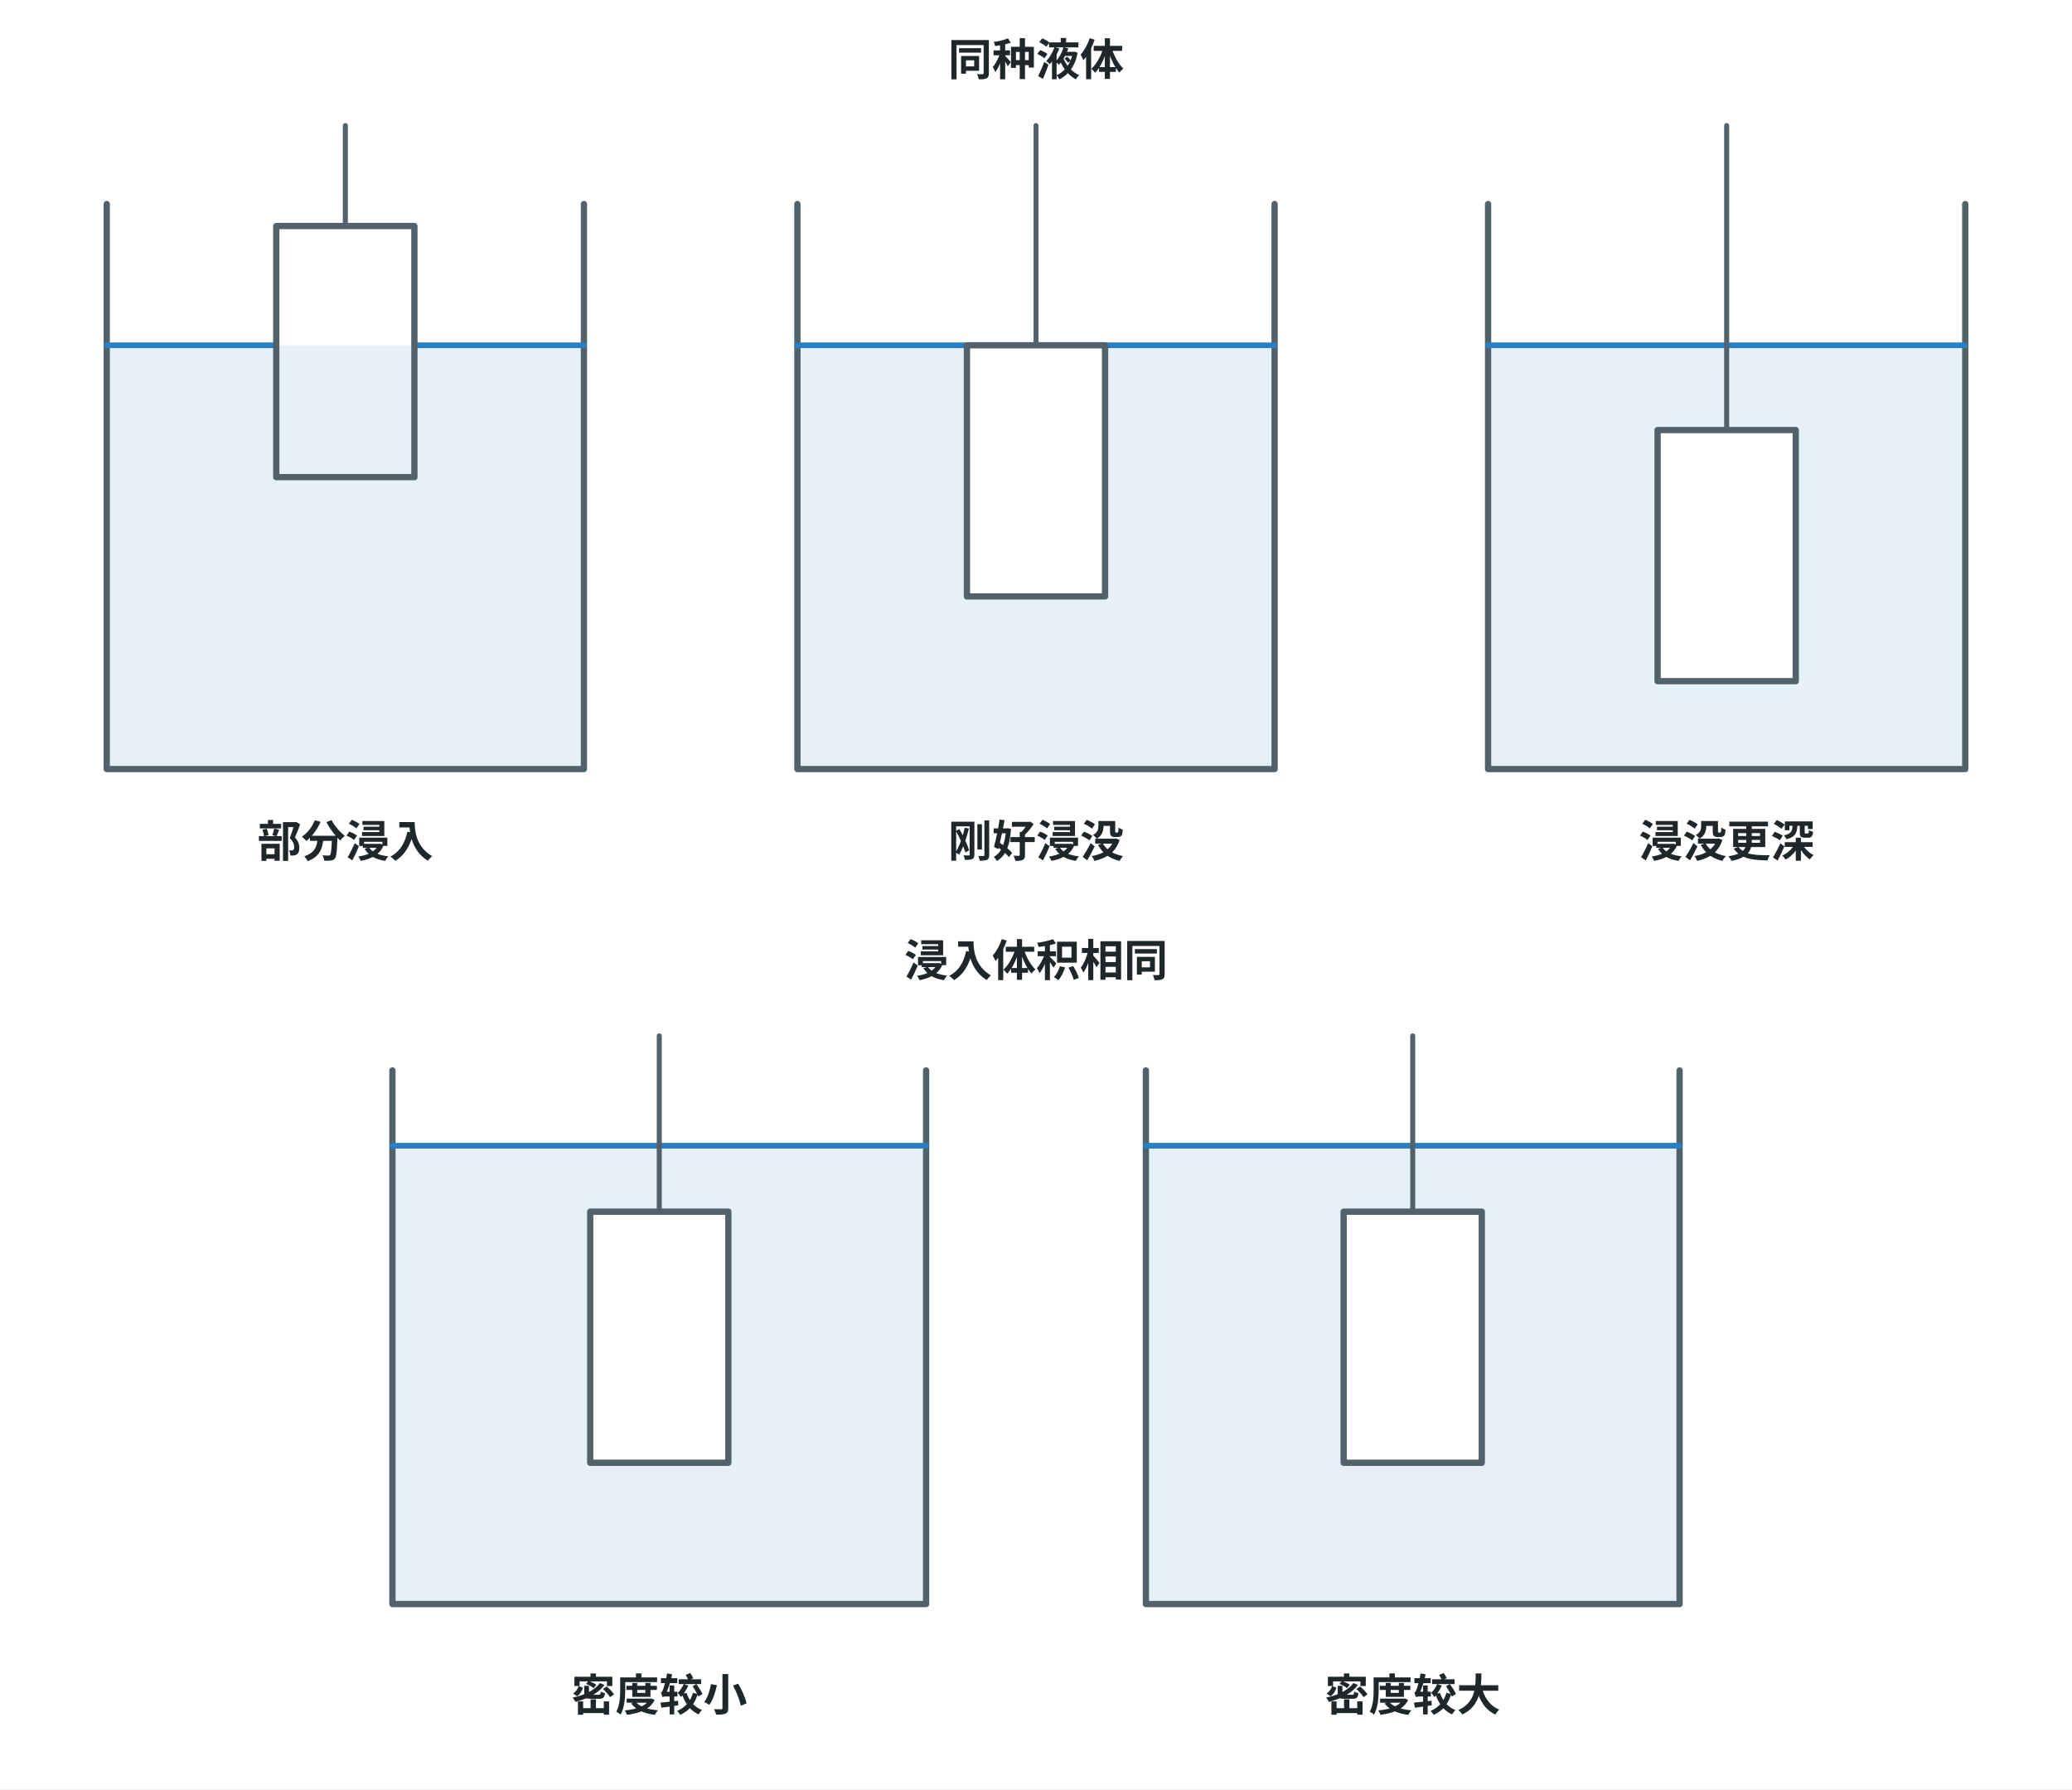
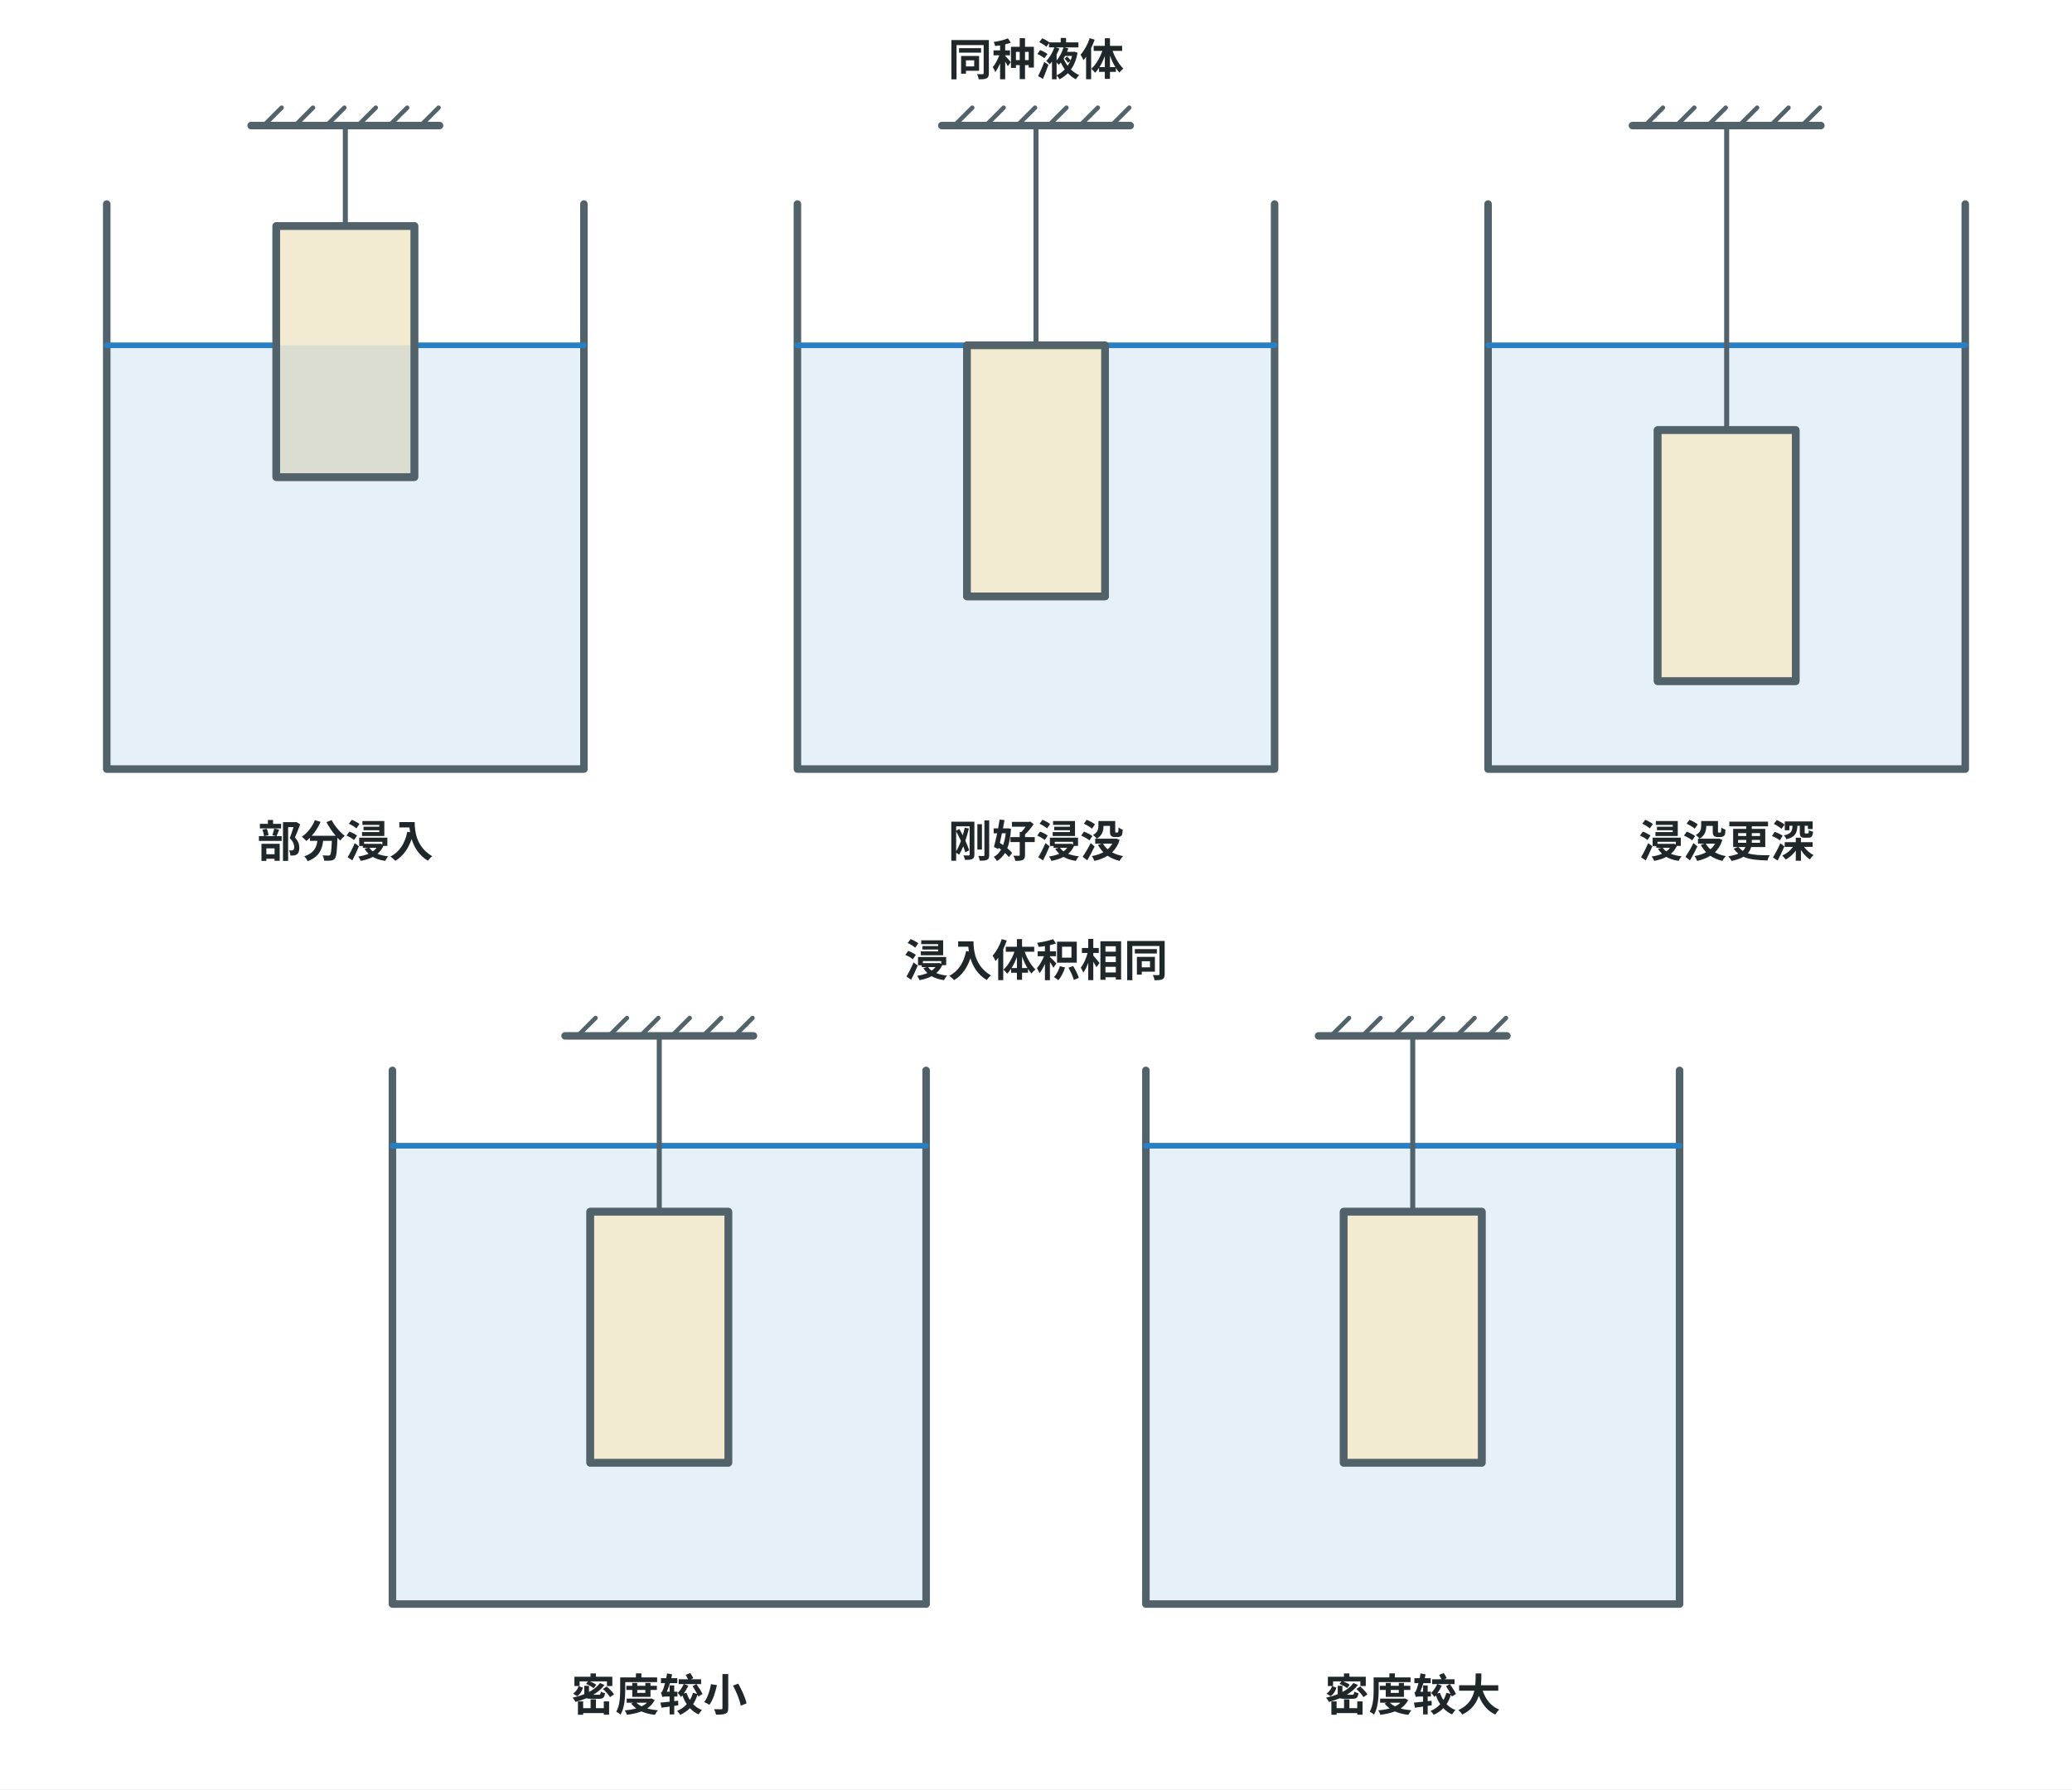
<svg xmlns="http://www.w3.org/2000/svg" viewBox="0 0 660 570" fill="none" stroke-linecap="round" stroke-linejoin="round" role="img" aria-labelledby="opt-a-buoyancy-factor-comparisons-t opt-a-buoyancy-factor-comparisons-d">
  <style>.opt-a-buoyancy-factor-comparisons-lb{font:600 14px -apple-system,"PingFang SC",sans-serif;stroke:none}.opt-a-buoyancy-factor-comparisons-sy{font:italic 18px "Times New Roman",Times,serif;stroke:none}</style>
  <rect width="660" height="570" fill="#fff" stroke="none" />
  <text class="opt-a-buoyancy-factor-comparisons-lb" x="330" y="24" text-anchor="middle" style="fill:#20272b;font-size:14px;font-weight:600">同种液体</text>
+   <path d="M84 40L89.7 34.3" stroke="#52626a" stroke-width="1.4" stroke-linecap="round" />
+   <path d="M94 40L99.7 34.3" stroke="#52626a" stroke-width="1.4" stroke-linecap="round" />
+   <path d="M104 40L109.7 34.3" stroke="#52626a" stroke-width="1.4" stroke-linecap="round" />
+   <path d="M114 40L119.7 34.3" stroke="#52626a" stroke-width="1.4" stroke-linecap="round" />
+   <path d="M124 40L129.7 34.3" stroke="#52626a" stroke-width="1.4" stroke-linecap="round" />
+   <path d="M134 40L139.7 34.3" stroke="#52626a" stroke-width="1.4" stroke-linecap="round" />
+   <path d="M80 40L140 40" stroke="#52626a" stroke-width="2.4" stroke-linecap="round" />
  <rect x="34" y="110" width="152" height="135" fill="#287fc4" fill-opacity="0.12" stroke="none" />
-   <path d="M34 65L34 245L186 245L186 65" stroke="#52626a" stroke-width="2" fill="none" stroke-linejoin="round" />
+   <path d="M34 65L34 245L186 245L186 65" stroke="#52626a" stroke-width="2.4" fill="none" stroke-linejoin="round" />
  <path d="M34 110L186 110" stroke="#287fc4" stroke-width="1.8" stroke-linecap="round" />
  <path d="M110 40L110 72" stroke="#52626a" stroke-width="1.6" stroke-linecap="round" />
-   <rect x="88" y="72" width="44" height="80" rx="0" fill="#fff" stroke="#52626a" stroke-width="2" />
+   <rect x="88" y="72" width="44" height="80" rx="0" fill="#fff" stroke="#52626a" stroke-width="2.4" />
+   <rect x="88" y="72" width="44" height="80" fill="#bf8d08" fill-opacity="0.18" stroke="none" />
+   <rect x="88" y="72" width="44" height="80" rx="0" fill="none" stroke="#52626a" stroke-width="2.4" />
  <rect x="89" y="110" width="42" height="41" fill="#287fc4" fill-opacity="0.12" stroke="none" />
  <text class="opt-a-buoyancy-factor-comparisons-lb" x="110" y="273" text-anchor="middle" style="fill:#20272b;font-size:14px;font-weight:600">部分浸入</text>
+   <path d="M304 40L309.7 34.3" stroke="#52626a" stroke-width="1.4" stroke-linecap="round" />
+   <path d="M314 40L319.7 34.3" stroke="#52626a" stroke-width="1.4" stroke-linecap="round" />
+   <path d="M324 40L329.7 34.3" stroke="#52626a" stroke-width="1.4" stroke-linecap="round" />
+   <path d="M334 40L339.7 34.3" stroke="#52626a" stroke-width="1.4" stroke-linecap="round" />
+   <path d="M344 40L349.7 34.3" stroke="#52626a" stroke-width="1.4" stroke-linecap="round" />
+   <path d="M354 40L359.7 34.3" stroke="#52626a" stroke-width="1.4" stroke-linecap="round" />
+   <path d="M300 40L360 40" stroke="#52626a" stroke-width="2.4" stroke-linecap="round" />
  <rect x="254" y="110" width="152" height="135" fill="#287fc4" fill-opacity="0.12" stroke="none" />
-   <path d="M254 65L254 245L406 245L406 65" stroke="#52626a" stroke-width="2" fill="none" stroke-linejoin="round" />
+   <path d="M254 65L254 245L406 245L406 65" stroke="#52626a" stroke-width="2.4" fill="none" stroke-linejoin="round" />
  <path d="M254 110L406 110" stroke="#287fc4" stroke-width="1.8" stroke-linecap="round" />
  <path d="M330 40L330 110" stroke="#52626a" stroke-width="1.6" stroke-linecap="round" />
-   <rect x="308" y="110" width="44" height="80" rx="0" fill="#fff" stroke="#52626a" stroke-width="2" />
+   <rect x="308" y="110" width="44" height="80" rx="0" fill="#fff" stroke="#52626a" stroke-width="2.4" />
+   <rect x="308" y="110" width="44" height="80" fill="#bf8d08" fill-opacity="0.18" stroke="none" />
+   <rect x="308" y="110" width="44" height="80" rx="0" fill="none" stroke="#52626a" stroke-width="2.4" />
  <text class="opt-a-buoyancy-factor-comparisons-lb" x="330" y="273" text-anchor="middle" style="fill:#20272b;font-size:14px;font-weight:600">刚好浸没</text>
+   <path d="M524 40L529.7 34.3" stroke="#52626a" stroke-width="1.4" stroke-linecap="round" />
+   <path d="M534 40L539.7 34.3" stroke="#52626a" stroke-width="1.4" stroke-linecap="round" />
+   <path d="M544 40L549.7 34.3" stroke="#52626a" stroke-width="1.4" stroke-linecap="round" />
+   <path d="M554 40L559.7 34.3" stroke="#52626a" stroke-width="1.4" stroke-linecap="round" />
+   <path d="M564 40L569.7 34.3" stroke="#52626a" stroke-width="1.4" stroke-linecap="round" />
+   <path d="M574 40L579.7 34.3" stroke="#52626a" stroke-width="1.4" stroke-linecap="round" />
+   <path d="M520 40L580 40" stroke="#52626a" stroke-width="2.4" stroke-linecap="round" />
  <rect x="474" y="110" width="152" height="135" fill="#287fc4" fill-opacity="0.12" stroke="none" />
-   <path d="M474 65L474 245L626 245L626 65" stroke="#52626a" stroke-width="2" fill="none" stroke-linejoin="round" />
+   <path d="M474 65L474 245L626 245L626 65" stroke="#52626a" stroke-width="2.4" fill="none" stroke-linejoin="round" />
  <path d="M474 110L626 110" stroke="#287fc4" stroke-width="1.8" stroke-linecap="round" />
  <path d="M550 40L550 137" stroke="#52626a" stroke-width="1.6" stroke-linecap="round" />
-   <rect x="528" y="137" width="44" height="80" rx="0" fill="#fff" stroke="#52626a" stroke-width="2" />
+   <rect x="528" y="137" width="44" height="80" rx="0" fill="#fff" stroke="#52626a" stroke-width="2.4" />
+   <rect x="528" y="137" width="44" height="80" fill="#bf8d08" fill-opacity="0.18" stroke="none" />
+   <rect x="528" y="137" width="44" height="80" rx="0" fill="none" stroke="#52626a" stroke-width="2.4" />
  <text class="opt-a-buoyancy-factor-comparisons-lb" x="550" y="273" text-anchor="middle" style="fill:#20272b;font-size:14px;font-weight:600">浸没更深</text>
  <text class="opt-a-buoyancy-factor-comparisons-lb" x="330" y="311" text-anchor="middle" style="fill:#20272b;font-size:14px;font-weight:600">浸入体积相同</text>
+   <path d="M184 330L189.7 324.3" stroke="#52626a" stroke-width="1.4" stroke-linecap="round" />
+   <path d="M194 330L199.7 324.3" stroke="#52626a" stroke-width="1.4" stroke-linecap="round" />
+   <path d="M204 330L209.7 324.3" stroke="#52626a" stroke-width="1.4" stroke-linecap="round" />
+   <path d="M214 330L219.7 324.3" stroke="#52626a" stroke-width="1.4" stroke-linecap="round" />
+   <path d="M224 330L229.7 324.3" stroke="#52626a" stroke-width="1.4" stroke-linecap="round" />
+   <path d="M234 330L239.7 324.3" stroke="#52626a" stroke-width="1.4" stroke-linecap="round" />
+   <path d="M180 330L240 330" stroke="#52626a" stroke-width="2.4" stroke-linecap="round" />
  <rect x="125" y="365" width="170" height="146" fill="#287fc4" fill-opacity="0.12" stroke="none" />
-   <path d="M125 341L125 511L295 511L295 341" stroke="#52626a" stroke-width="2" fill="none" stroke-linejoin="round" />
+   <path d="M125 341L125 511L295 511L295 341" stroke="#52626a" stroke-width="2.4" fill="none" stroke-linejoin="round" />
  <path d="M125 365L295 365" stroke="#287fc4" stroke-width="1.8" stroke-linecap="round" />
  <path d="M210 330L210 386" stroke="#52626a" stroke-width="1.6" stroke-linecap="round" />
-   <rect x="188" y="386" width="44" height="80" rx="0" fill="#fff" stroke="#52626a" stroke-width="2" />
+   <rect x="188" y="386" width="44" height="80" rx="0" fill="#fff" stroke="#52626a" stroke-width="2.4" />
+   <rect x="188" y="386" width="44" height="80" fill="#bf8d08" fill-opacity="0.18" stroke="none" />
+   <rect x="188" y="386" width="44" height="80" rx="0" fill="none" stroke="#52626a" stroke-width="2.4" />
  <text class="opt-a-buoyancy-factor-comparisons-lb" x="210" y="545" text-anchor="middle" style="fill:#20272b;font-size:14px;font-weight:600">密度较小</text>
+   <path d="M424 330L429.7 324.3" stroke="#52626a" stroke-width="1.4" stroke-linecap="round" />
+   <path d="M434 330L439.7 324.3" stroke="#52626a" stroke-width="1.4" stroke-linecap="round" />
+   <path d="M444 330L449.7 324.3" stroke="#52626a" stroke-width="1.4" stroke-linecap="round" />
+   <path d="M454 330L459.7 324.3" stroke="#52626a" stroke-width="1.4" stroke-linecap="round" />
+   <path d="M464 330L469.7 324.3" stroke="#52626a" stroke-width="1.4" stroke-linecap="round" />
+   <path d="M474 330L479.7 324.3" stroke="#52626a" stroke-width="1.4" stroke-linecap="round" />
+   <path d="M420 330L480 330" stroke="#52626a" stroke-width="2.4" stroke-linecap="round" />
  <rect x="365" y="365" width="170" height="146" fill="#287fc4" fill-opacity="0.12" stroke="none" />
-   <path d="M365 341L365 511L535 511L535 341" stroke="#52626a" stroke-width="2" fill="none" stroke-linejoin="round" />
+   <path d="M365 341L365 511L535 511L535 341" stroke="#52626a" stroke-width="2.4" fill="none" stroke-linejoin="round" />
  <path d="M365 365L535 365" stroke="#287fc4" stroke-width="1.8" stroke-linecap="round" />
  <path d="M450 330L450 386" stroke="#52626a" stroke-width="1.6" stroke-linecap="round" />
-   <rect x="428" y="386" width="44" height="80" rx="0" fill="#fff" stroke="#52626a" stroke-width="2" />
+   <rect x="428" y="386" width="44" height="80" rx="0" fill="#fff" stroke="#52626a" stroke-width="2.4" />
+   <rect x="428" y="386" width="44" height="80" fill="#bf8d08" fill-opacity="0.18" stroke="none" />
+   <rect x="428" y="386" width="44" height="80" rx="0" fill="none" stroke="#52626a" stroke-width="2.4" />
  <text class="opt-a-buoyancy-factor-comparisons-lb" x="450" y="545" text-anchor="middle" style="fill:#20272b;font-size:14px;font-weight:600">密度较大</text>
</svg>
